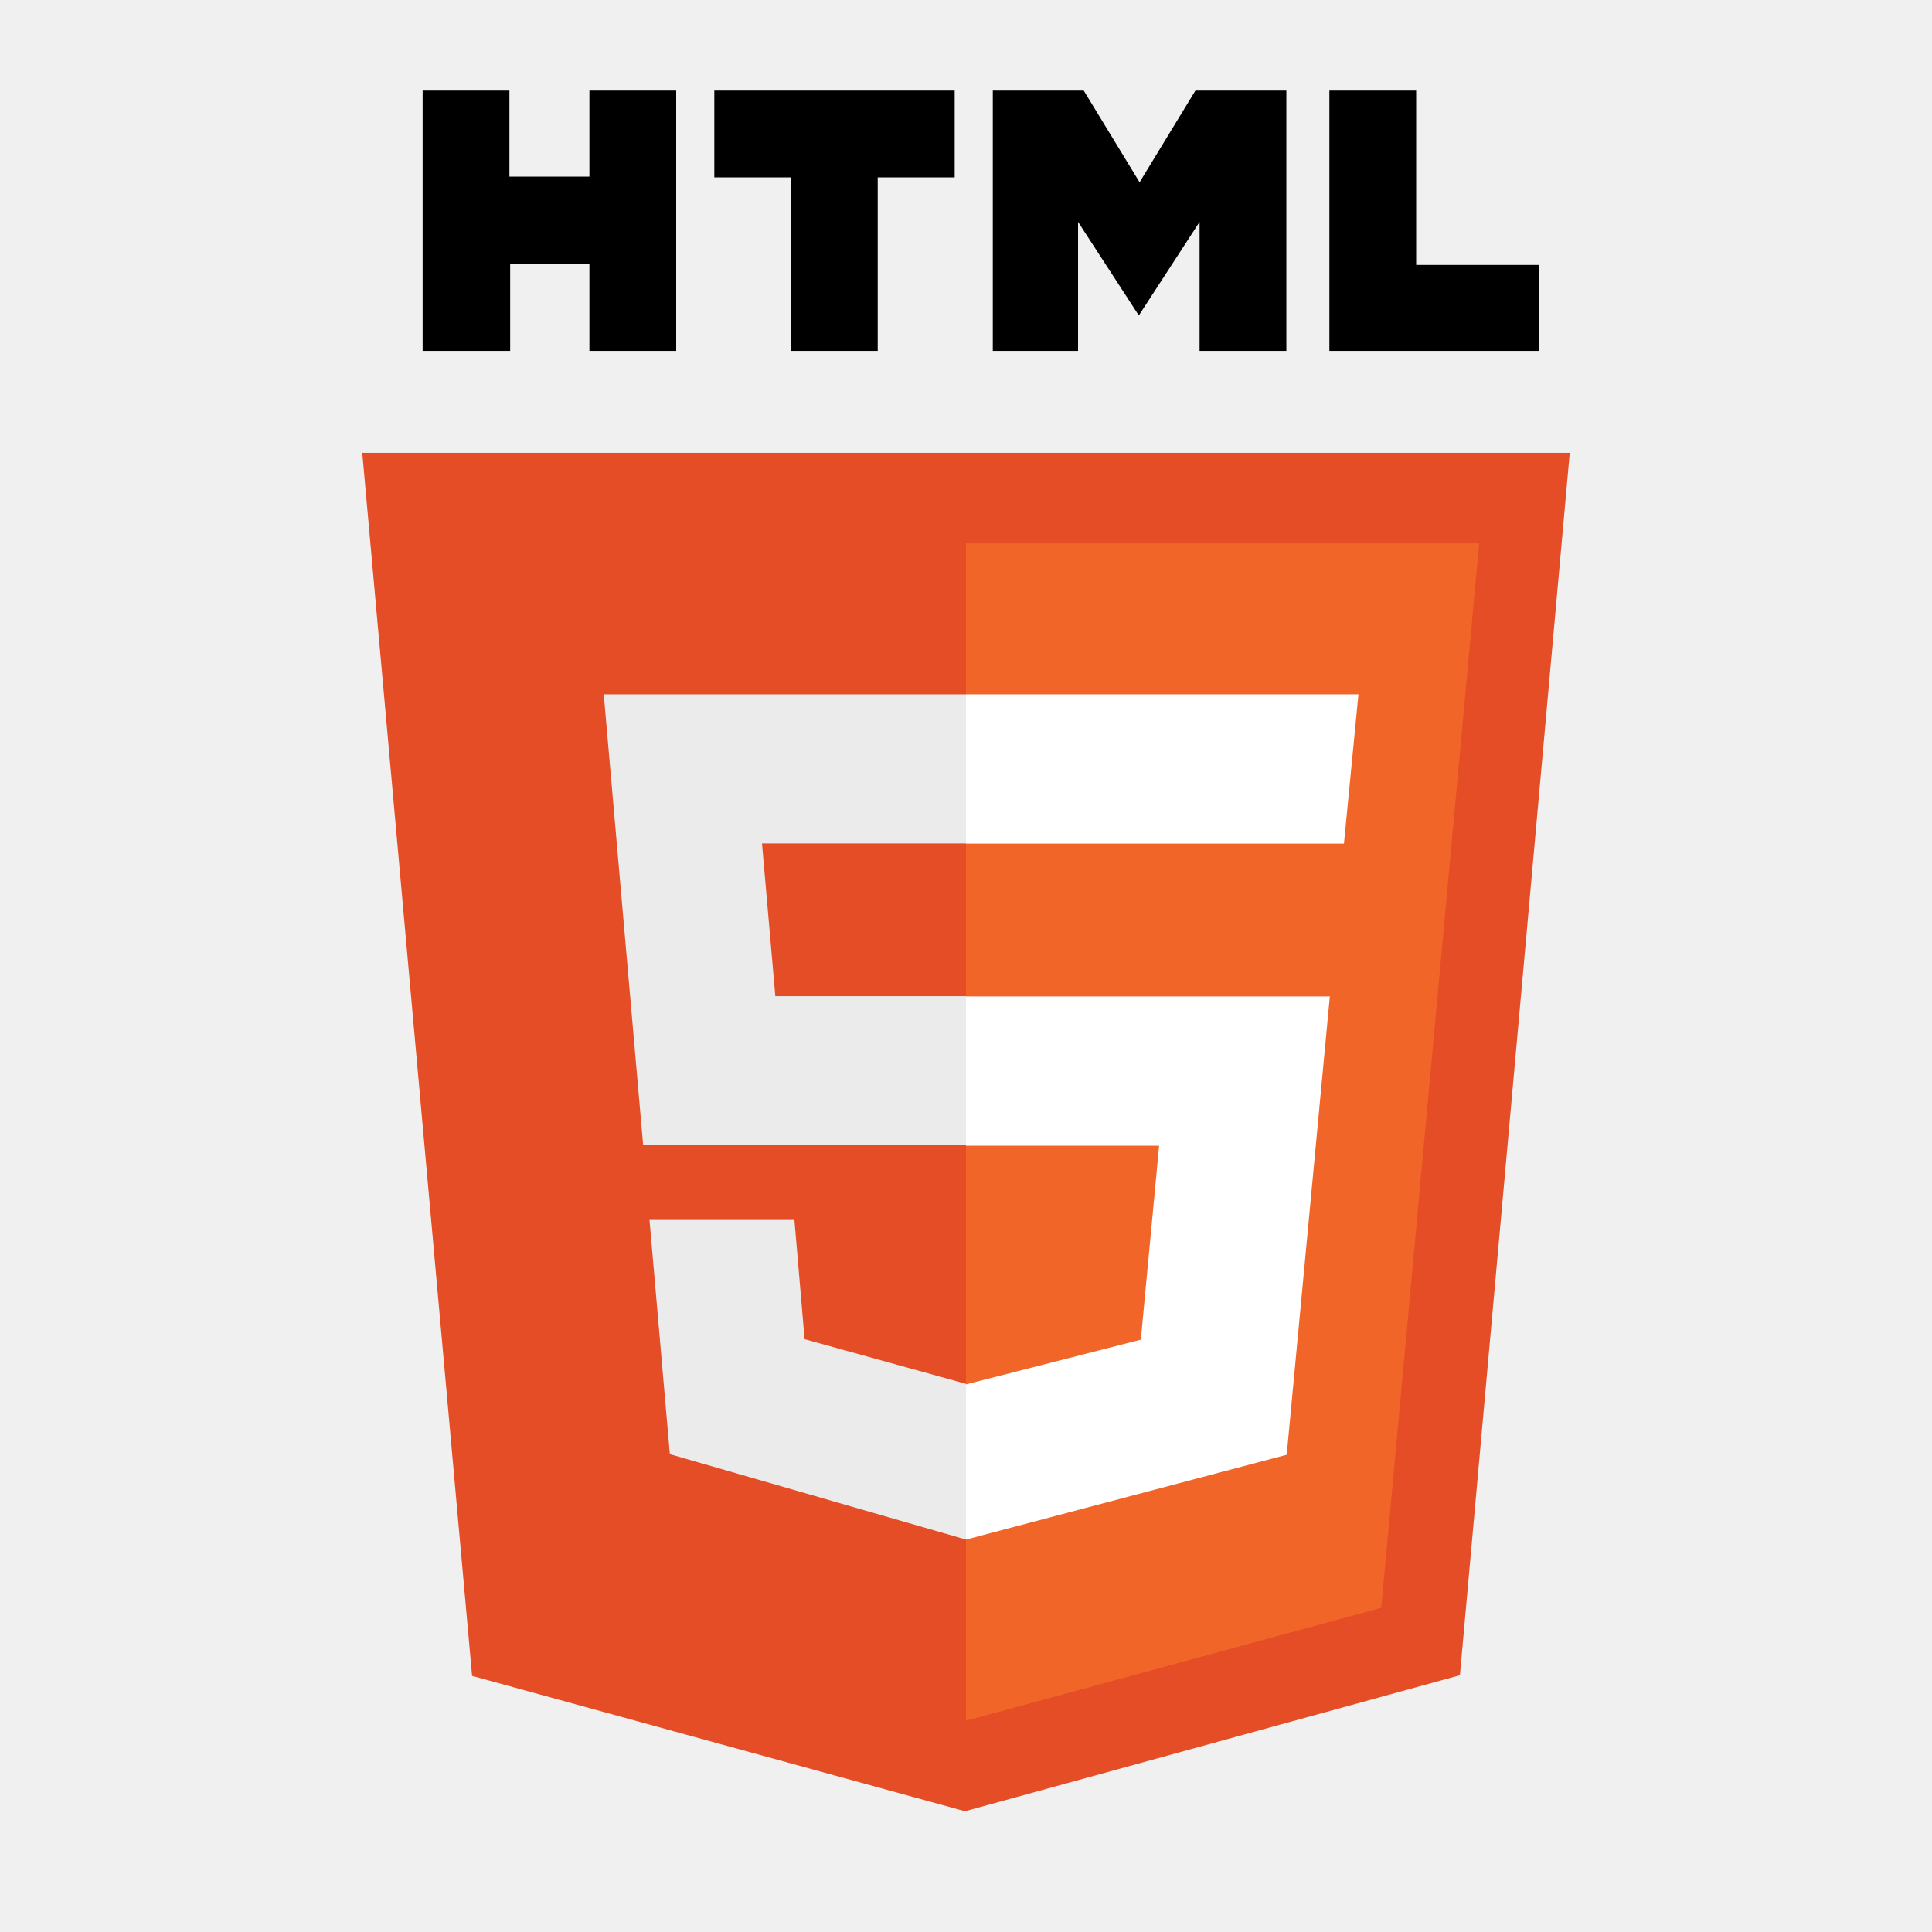
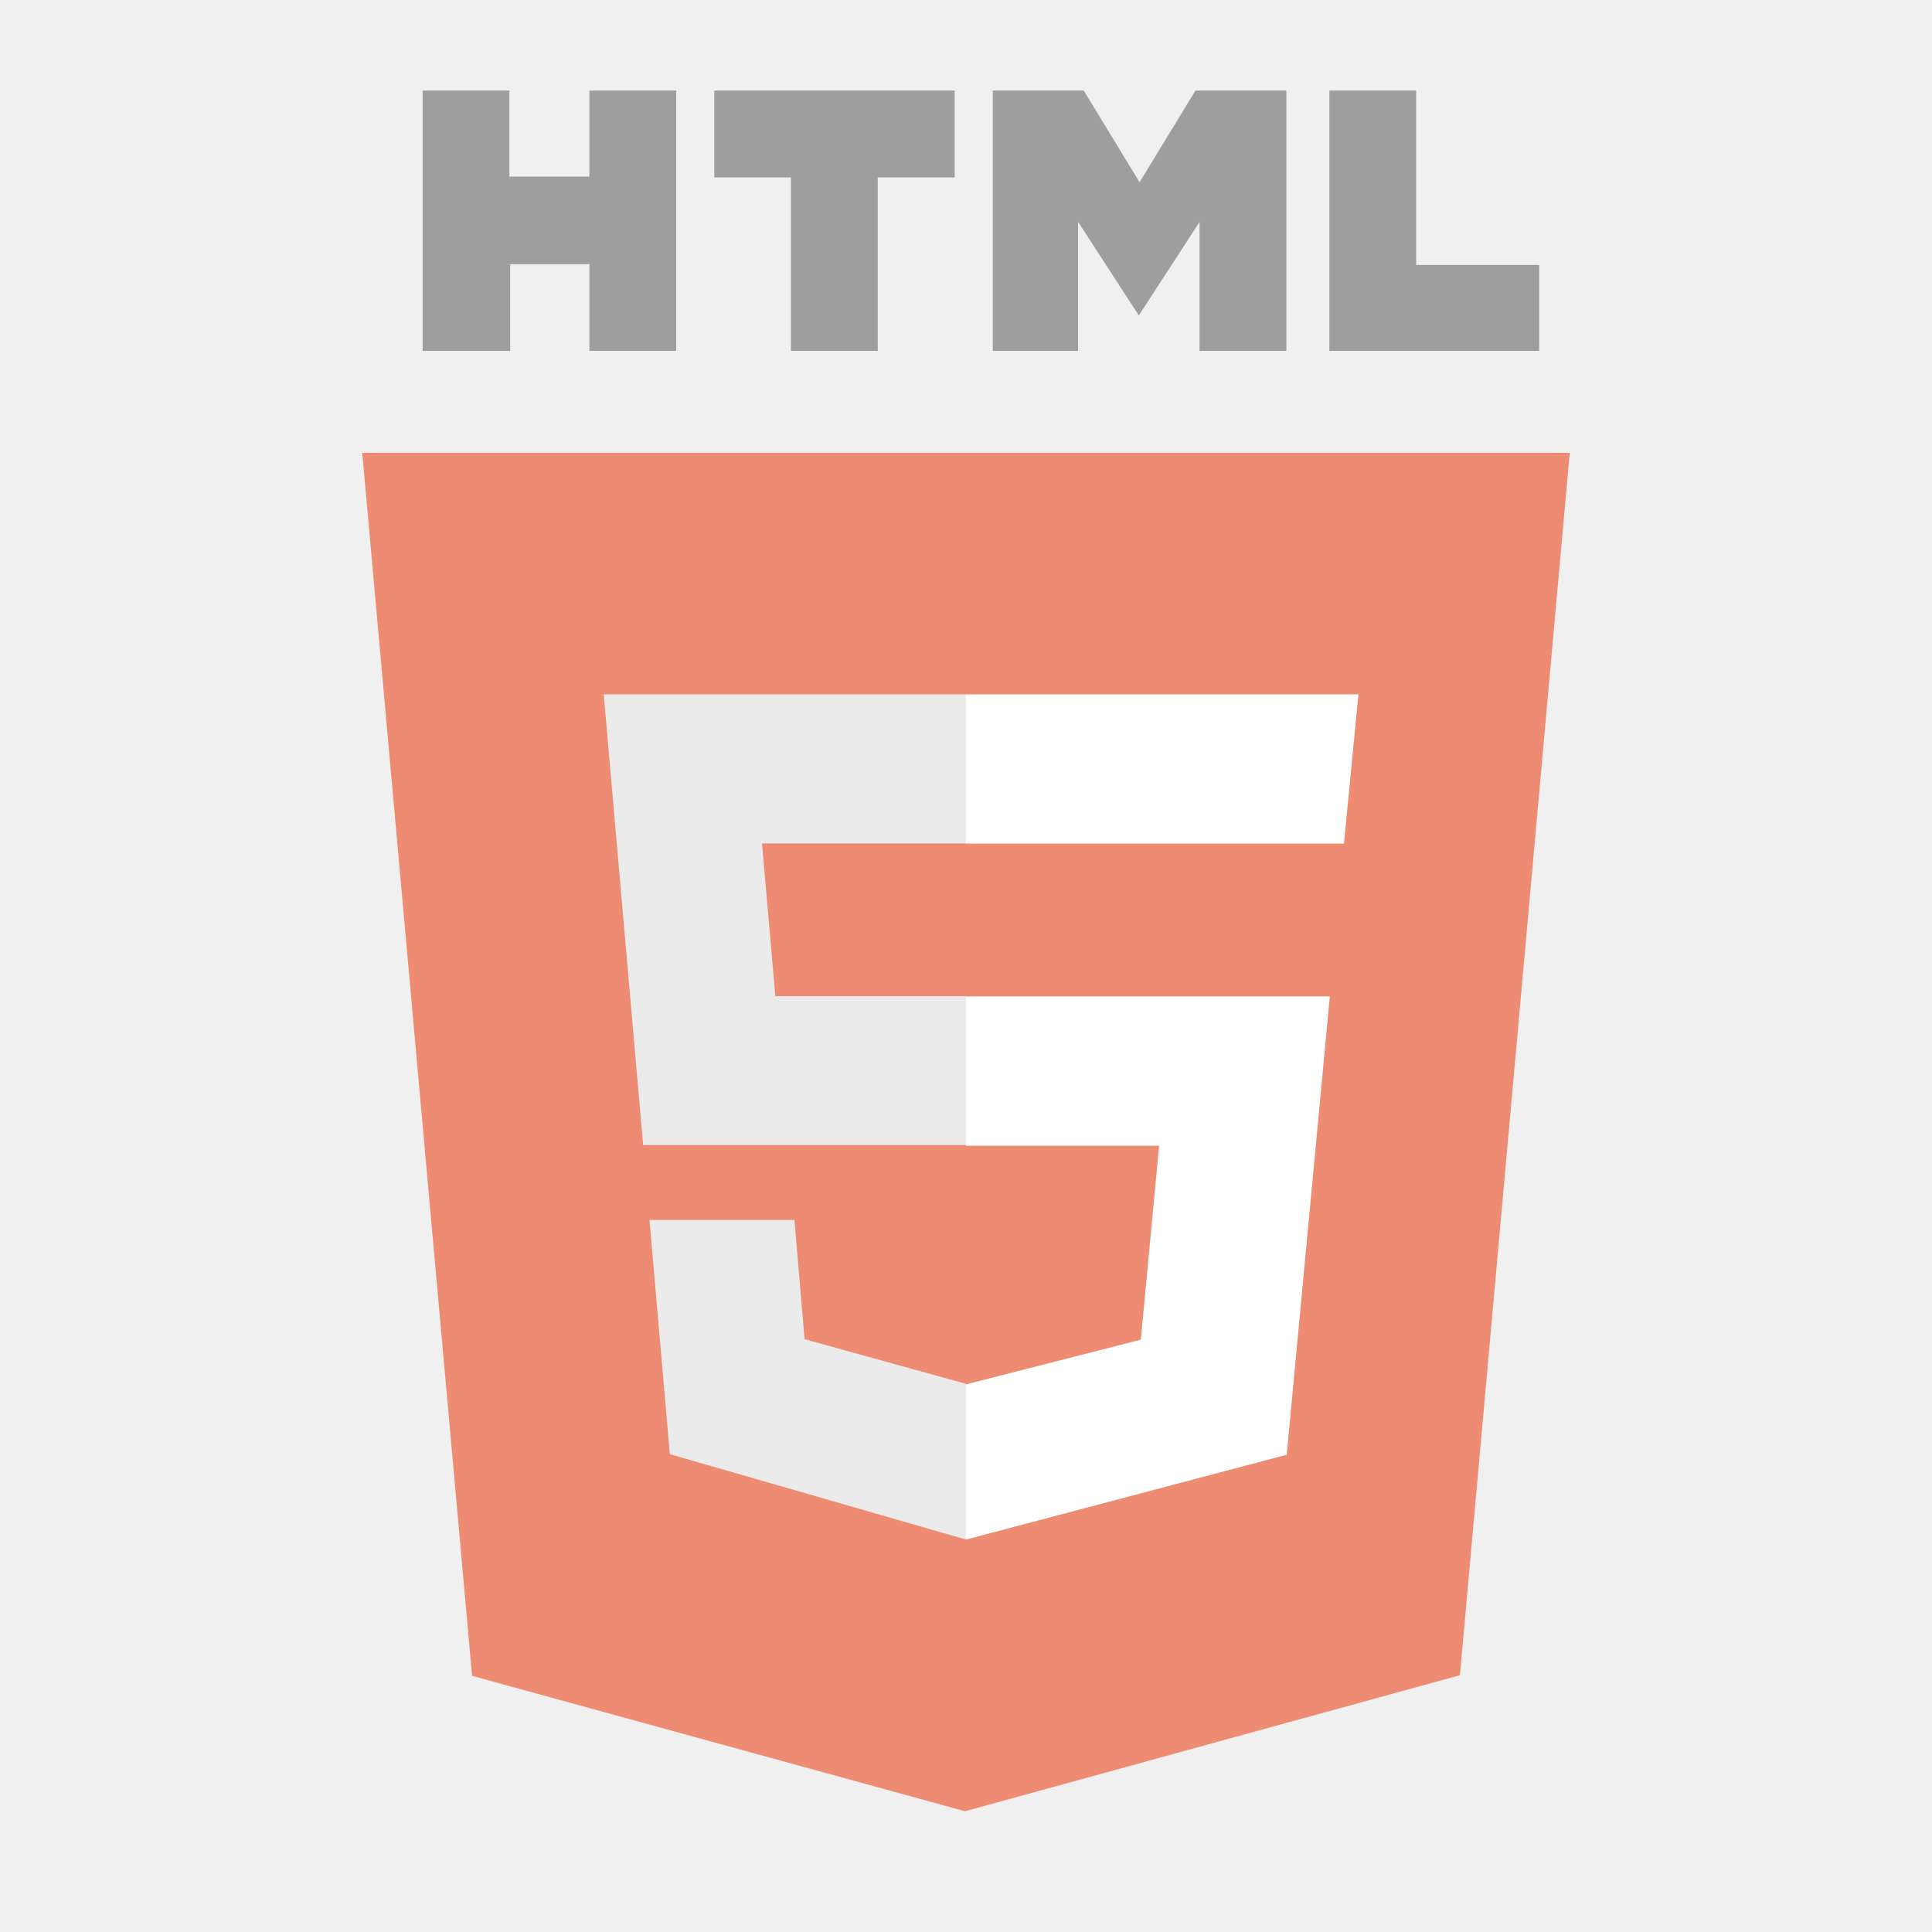
<svg xmlns="http://www.w3.org/2000/svg" width="160" height="160" viewBox="0 0 160 160" fill="none">
-   <path d="M35 7.5H42.188V14.625H48.812V7.5H56V29.062H48.812V21.875H42.25V29.062H35V7.5ZM65.5 14.688H59.156V7.5H79.062V14.688H72.688V29.062H65.5V14.688ZM82.219 7.5H89.75L94.375 15.094L99 7.5H106.531V29.062H99.344V18.375L94.312 26.125L89.281 18.375V29.062H82.219V7.5ZM110.094 7.5H117.281V21.938H127.469V29.062H110.094" fill="black" />
-   <path d="M39.096 138.788L30 37.5H130L120.904 138.734L79.917 150" fill="#E44D26" />
-   <path d="M80 142.5V45H122.5L114.39 133.155" fill="#F16529" />
+   <path d="M35 7.5H42.188V14.625H48.812V7.5H56V29.062H48.812V21.875H42.25V29.062H35V7.5ZM65.5 14.688H59.156V7.5H79.062V14.688H72.688V29.062H65.5V14.688ZM82.219 7.5H89.75L94.375 15.094L99 7.5H106.531V29.062H99.344V18.375L94.312 26.125L89.281 18.375V29.062H82.219V7.5ZM110.094 7.5H117.281V21.938H127.469V29.062H110.094" fill="#9E9E9E" />
+   <path d="M39.096 138.788L30 37.5H130L120.904 138.734L79.917 150" fill="#ED8C73" />
+   <path d="M80 142.5V45H122.5L114.39 133.155" fill="#ED8C73" />
  <path d="M50 57.5H80V69.851H63.105L64.21 82.502H80V94.826H53.263L50 57.5ZM53.789 101.029H65.79L66.632 110.905L80 114.605V127.5L55.474 120.427" fill="#EBEBEB" />
  <path d="M112.5 57.5H80V69.861H111.301L112.5 57.5ZM110.13 82.521H80V94.882H95.993L94.479 110.946L80 114.649V127.5L106.56 120.476" fill="white" />
</svg>
